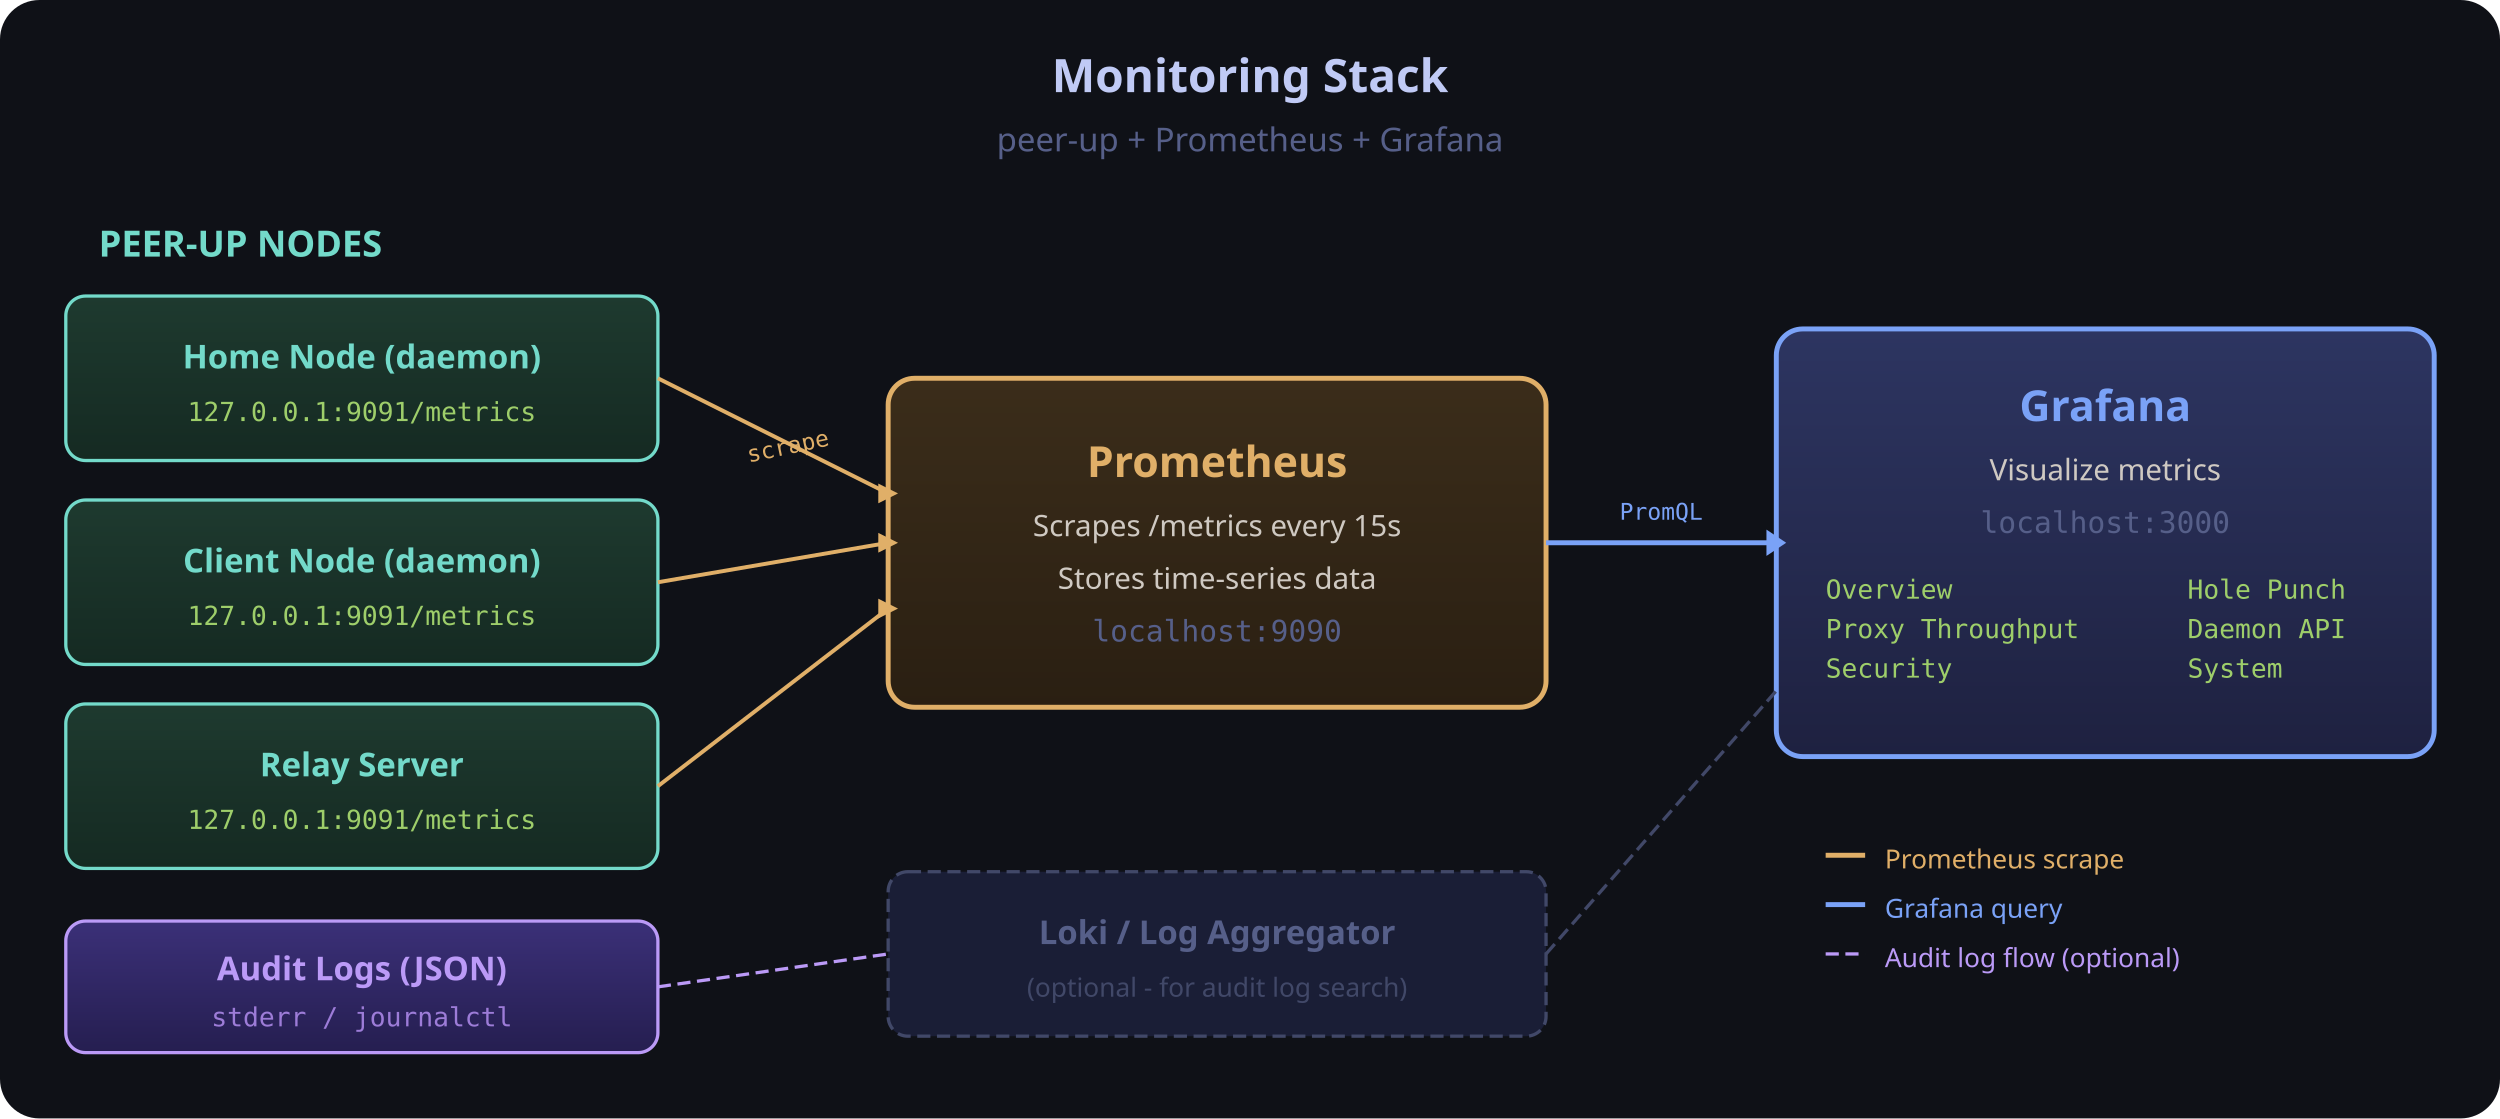
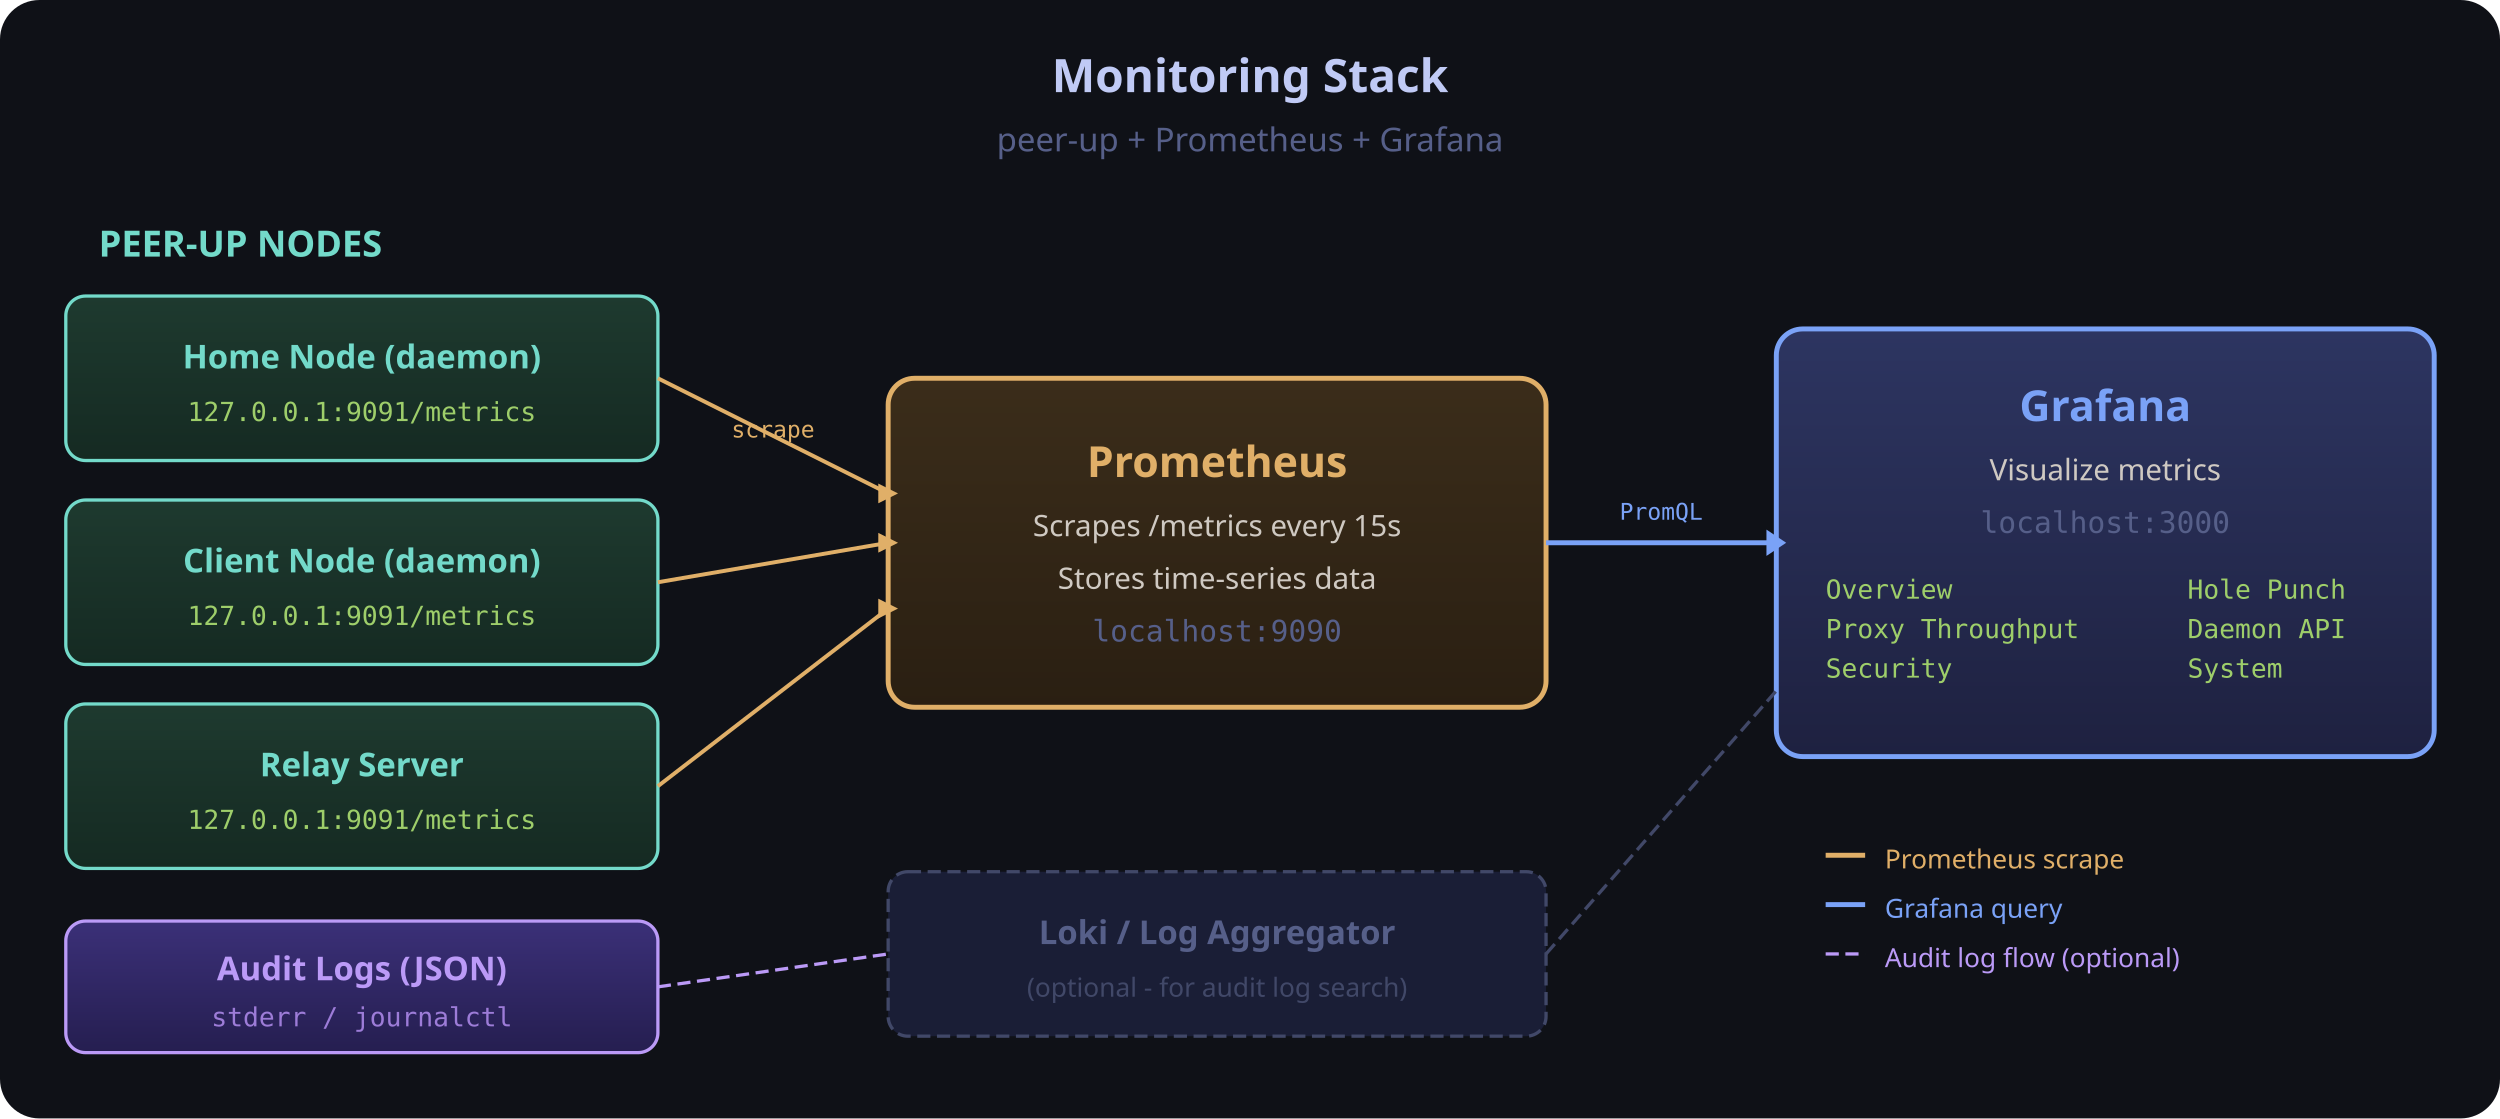
<svg xmlns="http://www.w3.org/2000/svg" viewBox="0 0 760 340" width="760" height="340">
  <defs>
    <linearGradient id="peerupFill" x1="0%" y1="0%" x2="0%" y2="100%">
      <stop offset="0%" style="stop-color:#1e3a2f;stop-opacity:1" />
      <stop offset="100%" style="stop-color:#152a22;stop-opacity:1" />
    </linearGradient>
    <linearGradient id="promFill" x1="0%" y1="0%" x2="0%" y2="100%">
      <stop offset="0%" style="stop-color:#3b2d1a;stop-opacity:1" />
      <stop offset="100%" style="stop-color:#2a1f12;stop-opacity:1" />
    </linearGradient>
    <linearGradient id="grafFill" x1="0%" y1="0%" x2="0%" y2="100%">
      <stop offset="0%" style="stop-color:#2d3561;stop-opacity:1" />
      <stop offset="100%" style="stop-color:#1e2140;stop-opacity:1" />
    </linearGradient>
    <linearGradient id="auditFill" x1="0%" y1="0%" x2="0%" y2="100%">
      <stop offset="0%" style="stop-color:#3b3078;stop-opacity:1" />
      <stop offset="100%" style="stop-color:#251e50;stop-opacity:1" />
    </linearGradient>
  </defs>
  <rect width="760" height="340" rx="12" fill="#0f1117" />
  <text x="380" y="28" font-family="system-ui, sans-serif" font-size="14" fill="#c0caf5" text-anchor="middle" font-weight="600">Monitoring Stack</text>
  <text x="380" y="46" font-family="system-ui, sans-serif" font-size="10" fill="#565f89" text-anchor="middle">peer-up + Prometheus + Grafana</text>
  <text x="30" y="78" font-family="system-ui, sans-serif" font-size="11" fill="#73daca" font-weight="600">PEER-UP NODES</text>
  <rect x="20" y="90" width="180" height="50" rx="6" fill="url(#peerupFill)" stroke="#73daca" stroke-width="1" />
  <text x="110" y="112" font-family="system-ui, sans-serif" font-size="10" fill="#73daca" text-anchor="middle" font-weight="600">Home Node (daemon)</text>
  <text x="110" y="128" font-family="ui-monospace, monospace" font-size="8" fill="#9ece6a" text-anchor="middle">127.0.0.1:9091/metrics</text>
  <rect x="20" y="152" width="180" height="50" rx="6" fill="url(#peerupFill)" stroke="#73daca" stroke-width="1" />
  <text x="110" y="174" font-family="system-ui, sans-serif" font-size="10" fill="#73daca" text-anchor="middle" font-weight="600">Client Node (daemon)</text>
  <text x="110" y="190" font-family="ui-monospace, monospace" font-size="8" fill="#9ece6a" text-anchor="middle">127.0.0.1:9091/metrics</text>
  <rect x="20" y="214" width="180" height="50" rx="6" fill="url(#peerupFill)" stroke="#73daca" stroke-width="1" />
  <text x="110" y="236" font-family="system-ui, sans-serif" font-size="10" fill="#73daca" text-anchor="middle" font-weight="600">Relay Server</text>
  <text x="110" y="252" font-family="ui-monospace, monospace" font-size="8" fill="#9ece6a" text-anchor="middle">127.0.0.1:9091/metrics</text>
  <rect x="20" y="280" width="180" height="40" rx="6" fill="url(#auditFill)" stroke="#bb9af7" stroke-width="1" />
  <text x="110" y="298" font-family="system-ui, sans-serif" font-size="10" fill="#bb9af7" text-anchor="middle" font-weight="600">Audit Logs (JSON)</text>
  <text x="110" y="312" font-family="ui-monospace, monospace" font-size="8" fill="#9d7cd8" text-anchor="middle">stderr / journalctl</text>
  <rect x="270" y="115" width="200" height="100" rx="8" fill="url(#promFill)" stroke="#e0af68" stroke-width="1.5" />
  <text x="370" y="145" font-family="system-ui, sans-serif" font-size="13" fill="#e0af68" text-anchor="middle" font-weight="700">Prometheus</text>
  <text x="370" y="163" font-family="system-ui, sans-serif" font-size="9" fill="#cfc9c2" text-anchor="middle">Scrapes /metrics every 15s</text>
  <text x="370" y="179" font-family="system-ui, sans-serif" font-size="9" fill="#cfc9c2" text-anchor="middle">Stores time-series data</text>
  <text x="370" y="195" font-family="ui-monospace, monospace" font-size="9" fill="#565f89" text-anchor="middle">localhost:9090</text>
  <line x1="200" y1="115" x2="270" y2="150" stroke="#e0af68" stroke-width="1.2" />
  <polygon points="267,147 273,150 267,153" fill="#e0af68" />
  <line x1="200" y1="177" x2="270" y2="165" stroke="#e0af68" stroke-width="1.2" />
  <polygon points="267,162 273,165 267,168" fill="#e0af68" />
  <line x1="200" y1="239" x2="270" y2="185" stroke="#e0af68" stroke-width="1.2" />
  <polygon points="267,182 273,185 267,188" fill="#e0af68" />
-   <text x="240" y="138" font-family="ui-monospace, monospace" font-size="7" fill="#e0af68" text-anchor="middle" transform="rotate(-12, 240, 138)">scrape</text>
+   <text x="235" y="133" font-family="ui-monospace, monospace" font-size="7" fill="#e0af68" text-anchor="middle">scrape</text>
  <rect x="540" y="100" width="200" height="130" rx="8" fill="url(#grafFill)" stroke="#7aa2f7" stroke-width="1.5" />
  <text x="640" y="128" font-family="system-ui, sans-serif" font-size="13" fill="#7aa2f7" text-anchor="middle" font-weight="700">Grafana</text>
  <text x="640" y="146" font-family="system-ui, sans-serif" font-size="9" fill="#cfc9c2" text-anchor="middle">Visualize metrics</text>
  <text x="640" y="162" font-family="ui-monospace, monospace" font-size="9" fill="#565f89" text-anchor="middle">localhost:3000</text>
  <text x="555" y="182" font-family="ui-monospace, monospace" font-size="8" fill="#9ece6a">Overview</text>
  <text x="555" y="194" font-family="ui-monospace, monospace" font-size="8" fill="#9ece6a">Proxy Throughput</text>
  <text x="555" y="206" font-family="ui-monospace, monospace" font-size="8" fill="#9ece6a">Security</text>
  <text x="665" y="182" font-family="ui-monospace, monospace" font-size="8" fill="#9ece6a">Hole Punch</text>
  <text x="665" y="194" font-family="ui-monospace, monospace" font-size="8" fill="#9ece6a">Daemon API</text>
  <text x="665" y="206" font-family="ui-monospace, monospace" font-size="8" fill="#9ece6a">System</text>
  <line x1="470" y1="165" x2="540" y2="165" stroke="#7aa2f7" stroke-width="1.5" />
  <polygon points="537,161 543,165 537,169" fill="#7aa2f7" />
  <text x="505" y="158" font-family="ui-monospace, monospace" font-size="7" fill="#7aa2f7" text-anchor="middle">PromQL</text>
  <rect x="270" y="265" width="200" height="50" rx="6" fill="#1a1e36" stroke="#414868" stroke-width="1" stroke-dasharray="4,2" />
  <text x="370" y="287" font-family="system-ui, sans-serif" font-size="10" fill="#565f89" text-anchor="middle" font-weight="600">Loki / Log Aggregator</text>
  <text x="370" y="303" font-family="system-ui, sans-serif" font-size="8" fill="#414868" text-anchor="middle">(optional - for audit log search)</text>
  <line x1="200" y1="300" x2="270" y2="290" stroke="#bb9af7" stroke-width="1" stroke-dasharray="4,2" />
  <line x1="470" y1="290" x2="540" y2="210" stroke="#414868" stroke-width="1" stroke-dasharray="4,2" />
  <line x1="555" y1="260" x2="567" y2="260" stroke="#e0af68" stroke-width="1.5" />
  <text x="573" y="264" font-family="system-ui, sans-serif" font-size="8" fill="#e0af68">Prometheus scrape</text>
  <line x1="555" y1="275" x2="567" y2="275" stroke="#7aa2f7" stroke-width="1.5" />
  <text x="573" y="279" font-family="system-ui, sans-serif" font-size="8" fill="#7aa2f7">Grafana query</text>
  <line x1="555" y1="290" x2="567" y2="290" stroke="#bb9af7" stroke-width="1" stroke-dasharray="4,2" />
  <text x="573" y="294" font-family="system-ui, sans-serif" font-size="8" fill="#bb9af7">Audit log flow (optional)</text>
</svg>
